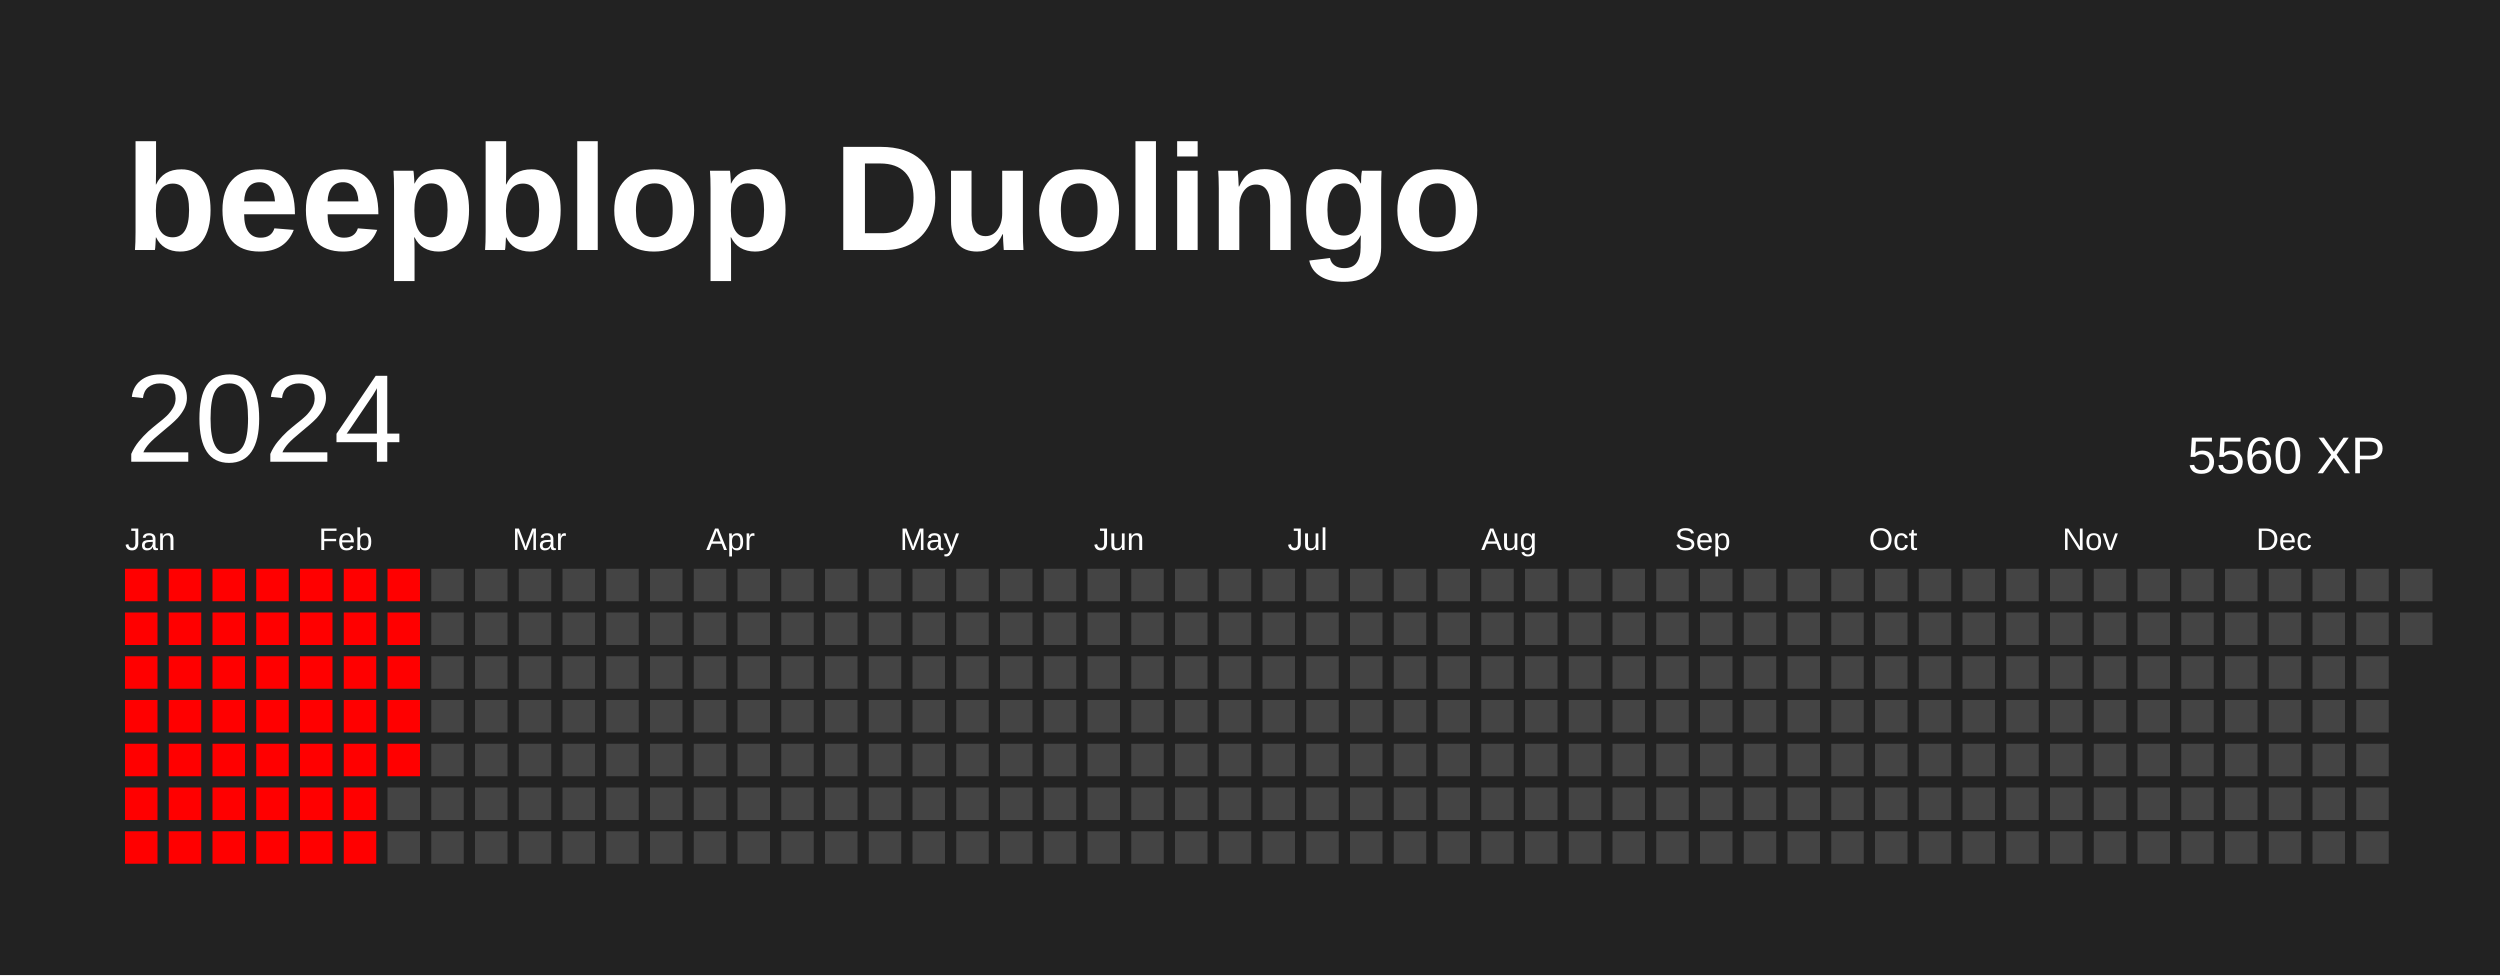
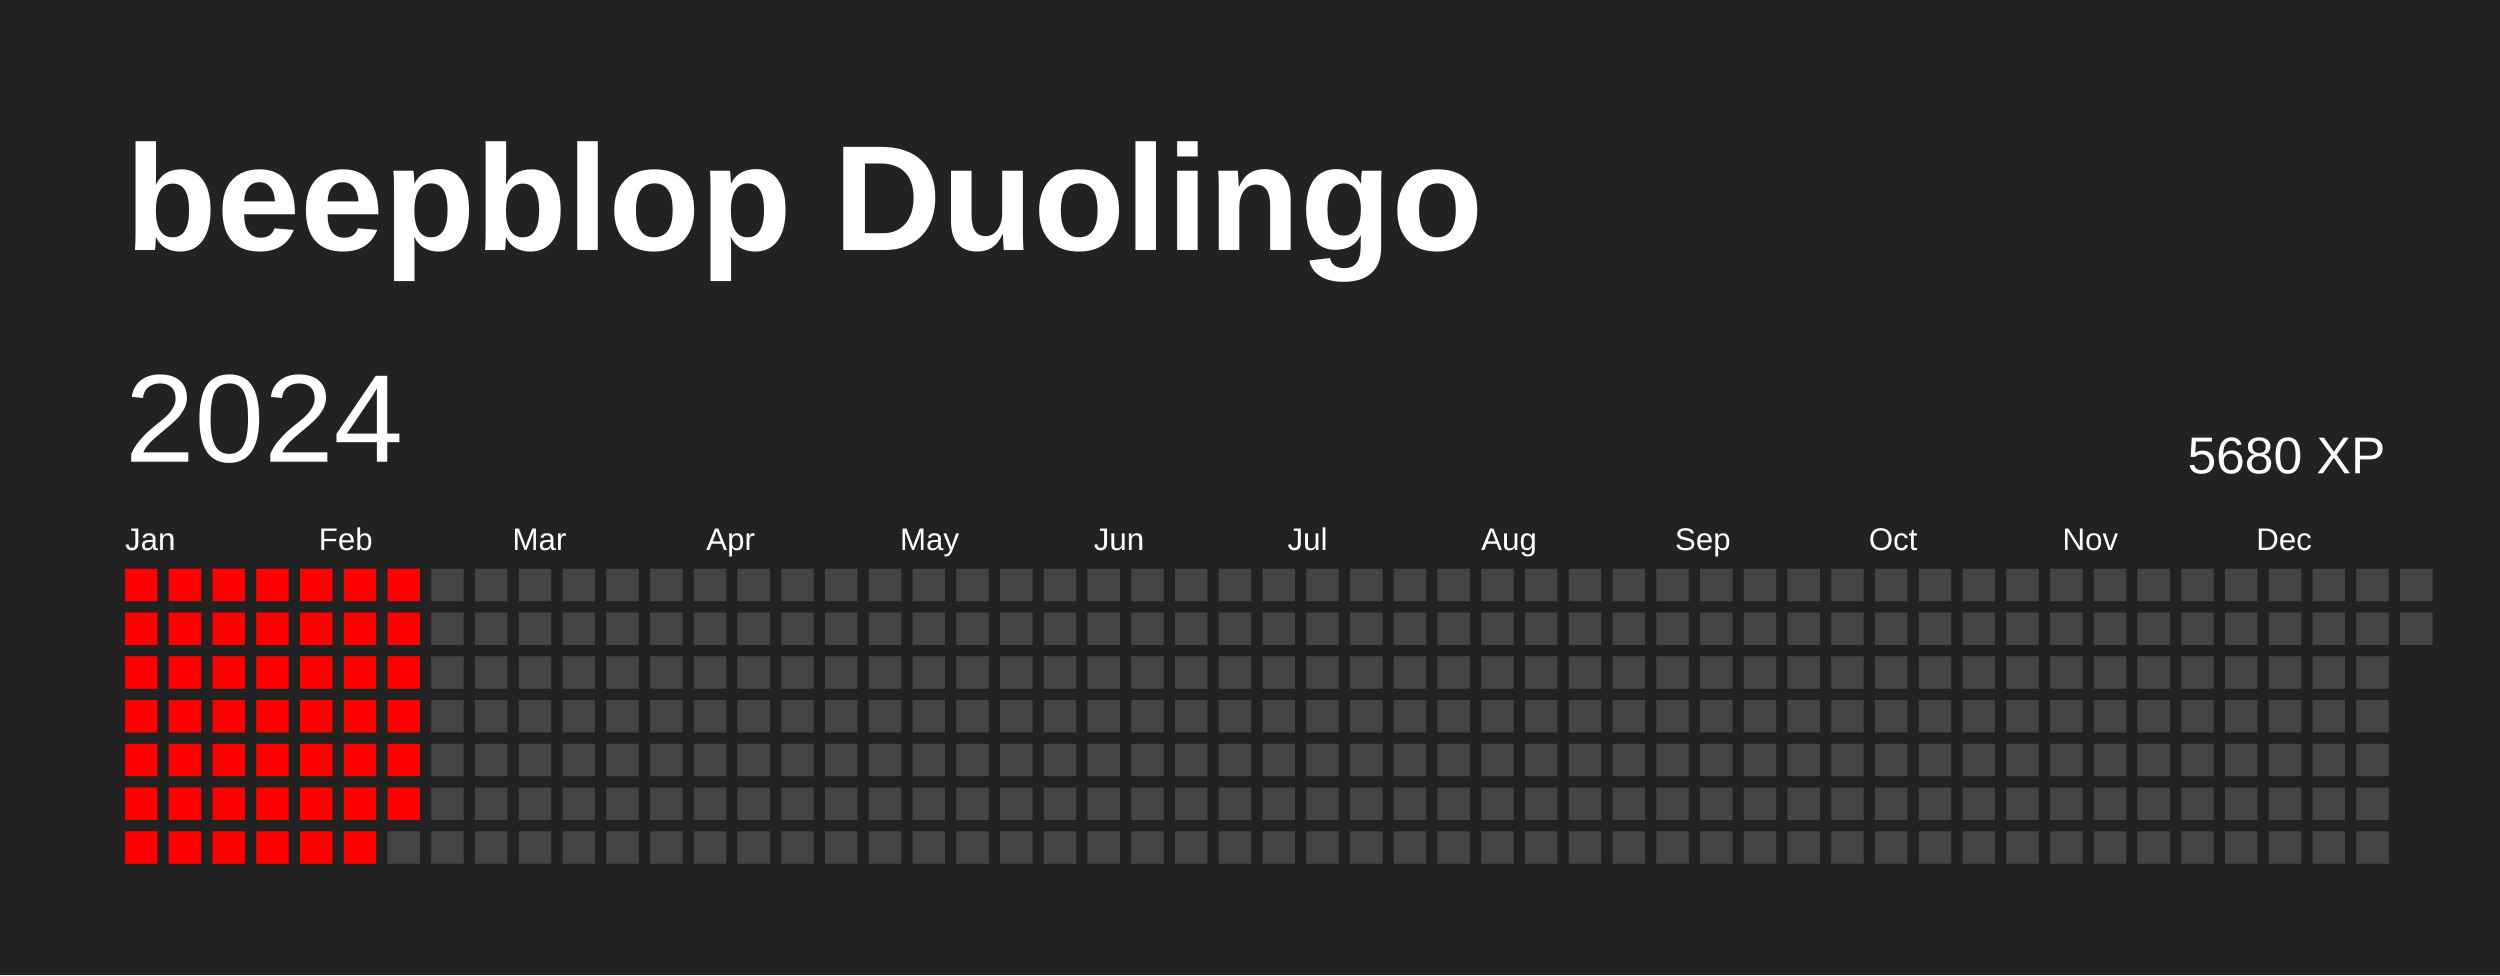
<svg xmlns="http://www.w3.org/2000/svg" baseProfile="full" height="78mm" version="1.1" viewBox="0,0,200,78" width="200mm">
  <defs />
  <rect fill="#222222" height="78" width="200" x="0" y="0" />
  <text fill="#FFFFFF" style="font-size:12px; font-family:Arial; font-weight:bold;" x="10" y="20">beepblop Duolingo</text>
  <text dominant-baseline="hanging" fill="#FFFFFF" style="font-size:10.0px; font-family:Arial;" x="10" y="30">2024</text>
-   <text dominant-baseline="hanging" fill="#FFFFFF" style="font-size:4.125px; font-family:Arial;" x="175" y="35">5560 XP</text>
+   <text dominant-baseline="hanging" fill="#FFFFFF" style="font-size:4.125px; font-family:Arial;" x="175" y="35">5680 XP</text>
  <text fill="#FFFFFF" style="font-size:2.5px; font-family:Arial" x="10.0" y="44">Jan</text>
  <text fill="#FFFFFF" style="font-size:2.5px; font-family:Arial" x="25.5" y="44">Feb</text>
  <text fill="#FFFFFF" style="font-size:2.5px; font-family:Arial" x="41.0" y="44">Mar</text>
  <text fill="#FFFFFF" style="font-size:2.5px; font-family:Arial" x="56.5" y="44">Apr</text>
  <text fill="#FFFFFF" style="font-size:2.5px; font-family:Arial" x="72.0" y="44">May</text>
  <text fill="#FFFFFF" style="font-size:2.5px; font-family:Arial" x="87.5" y="44">Jun</text>
  <text fill="#FFFFFF" style="font-size:2.5px; font-family:Arial" x="103.0" y="44">Jul</text>
  <text fill="#FFFFFF" style="font-size:2.5px; font-family:Arial" x="118.5" y="44">Aug</text>
  <text fill="#FFFFFF" style="font-size:2.5px; font-family:Arial" x="134.0" y="44">Sep</text>
  <text fill="#FFFFFF" style="font-size:2.5px; font-family:Arial" x="149.5" y="44">Oct</text>
  <text fill="#FFFFFF" style="font-size:2.5px; font-family:Arial" x="165.0" y="44">Nov</text>
  <text fill="#FFFFFF" style="font-size:2.5px; font-family:Arial" x="180.5" y="44">Dec</text>
  <rect fill="red" height="2.6" width="2.6" x="10.0" y="45.5" />
  <rect fill="red" height="2.6" width="2.6" x="10.0" y="49.0" />
  <rect fill="red" height="2.6" width="2.6" x="10.0" y="52.5" />
  <rect fill="red" height="2.6" width="2.6" x="10.0" y="56.0" />
  <rect fill="red" height="2.6" width="2.6" x="10.0" y="59.5" />
  <rect fill="red" height="2.6" width="2.6" x="10.0" y="63.0" />
  <rect fill="red" height="2.6" width="2.6" x="10.0" y="66.5" />
  <rect fill="red" height="2.6" width="2.6" x="13.5" y="45.5" />
  <rect fill="red" height="2.6" width="2.6" x="13.5" y="49.0" />
  <rect fill="red" height="2.6" width="2.6" x="13.5" y="52.5" />
  <rect fill="red" height="2.6" width="2.6" x="13.5" y="56.0" />
  <rect fill="red" height="2.6" width="2.6" x="13.5" y="59.5" />
  <rect fill="red" height="2.6" width="2.6" x="13.5" y="63.0" />
  <rect fill="red" height="2.6" width="2.6" x="13.5" y="66.5" />
  <rect fill="red" height="2.6" width="2.6" x="17.0" y="45.5" />
  <rect fill="red" height="2.6" width="2.6" x="17.0" y="49.0" />
  <rect fill="red" height="2.6" width="2.6" x="17.0" y="52.5" />
  <rect fill="red" height="2.6" width="2.6" x="17.0" y="56.0" />
  <rect fill="red" height="2.6" width="2.6" x="17.0" y="59.5" />
  <rect fill="red" height="2.6" width="2.6" x="17.0" y="63.0" />
  <rect fill="red" height="2.6" width="2.6" x="17.0" y="66.5" />
  <rect fill="red" height="2.6" width="2.6" x="20.5" y="45.5" />
  <rect fill="red" height="2.6" width="2.6" x="20.5" y="49.0" />
  <rect fill="red" height="2.6" width="2.6" x="20.5" y="52.5" />
  <rect fill="red" height="2.6" width="2.6" x="20.5" y="56.0" />
  <rect fill="red" height="2.6" width="2.6" x="20.5" y="59.5" />
  <rect fill="red" height="2.6" width="2.6" x="20.5" y="63.0" />
  <rect fill="red" height="2.6" width="2.6" x="20.5" y="66.5" />
  <rect fill="red" height="2.6" width="2.6" x="24.0" y="45.5" />
  <rect fill="red" height="2.6" width="2.6" x="24.0" y="49.0" />
  <rect fill="red" height="2.6" width="2.6" x="24.0" y="52.5" />
  <rect fill="red" height="2.6" width="2.6" x="24.0" y="56.0" />
  <rect fill="red" height="2.6" width="2.6" x="24.0" y="59.5" />
  <rect fill="red" height="2.6" width="2.6" x="24.0" y="63.0" />
  <rect fill="red" height="2.6" width="2.6" x="24.0" y="66.5" />
  <rect fill="red" height="2.6" width="2.6" x="27.5" y="45.5" />
  <rect fill="red" height="2.6" width="2.6" x="27.5" y="49.0" />
  <rect fill="red" height="2.6" width="2.6" x="27.5" y="52.5" />
  <rect fill="red" height="2.6" width="2.6" x="27.5" y="56.0" />
  <rect fill="red" height="2.6" width="2.6" x="27.5" y="59.5" />
  <rect fill="red" height="2.6" width="2.6" x="27.5" y="63.0" />
  <rect fill="red" height="2.6" width="2.6" x="27.5" y="66.5" />
  <rect fill="red" height="2.6" width="2.6" x="31.0" y="45.5" />
  <rect fill="red" height="2.6" width="2.6" x="31.0" y="49.0" />
  <rect fill="red" height="2.6" width="2.6" x="31.0" y="52.5" />
  <rect fill="red" height="2.6" width="2.6" x="31.0" y="56.0" />
  <rect fill="red" height="2.6" width="2.6" x="31.0" y="59.5" />
-   <rect fill="#444444" height="2.6" width="2.6" x="31.0" y="63.0" />
+   <rect fill="red" height="2.6" width="2.6" x="31.0" y="63.0" />
  <rect fill="#444444" height="2.6" width="2.6" x="31.0" y="66.5" />
  <rect fill="#444444" height="2.6" width="2.6" x="34.5" y="45.5" />
  <rect fill="#444444" height="2.6" width="2.6" x="34.5" y="49.0" />
  <rect fill="#444444" height="2.6" width="2.6" x="34.5" y="52.5" />
  <rect fill="#444444" height="2.6" width="2.6" x="34.5" y="56.0" />
  <rect fill="#444444" height="2.6" width="2.6" x="34.5" y="59.5" />
  <rect fill="#444444" height="2.6" width="2.6" x="34.5" y="63.0" />
  <rect fill="#444444" height="2.6" width="2.6" x="34.5" y="66.5" />
  <rect fill="#444444" height="2.6" width="2.6" x="38.0" y="45.5" />
  <rect fill="#444444" height="2.6" width="2.6" x="38.0" y="49.0" />
  <rect fill="#444444" height="2.6" width="2.6" x="38.0" y="52.5" />
  <rect fill="#444444" height="2.6" width="2.6" x="38.0" y="56.0" />
  <rect fill="#444444" height="2.6" width="2.6" x="38.0" y="59.5" />
  <rect fill="#444444" height="2.6" width="2.6" x="38.0" y="63.0" />
  <rect fill="#444444" height="2.6" width="2.6" x="38.0" y="66.5" />
  <rect fill="#444444" height="2.6" width="2.6" x="41.5" y="45.5" />
  <rect fill="#444444" height="2.6" width="2.6" x="41.5" y="49.0" />
  <rect fill="#444444" height="2.6" width="2.6" x="41.5" y="52.5" />
  <rect fill="#444444" height="2.6" width="2.6" x="41.5" y="56.0" />
  <rect fill="#444444" height="2.6" width="2.6" x="41.5" y="59.5" />
  <rect fill="#444444" height="2.6" width="2.6" x="41.5" y="63.0" />
  <rect fill="#444444" height="2.6" width="2.6" x="41.5" y="66.5" />
  <rect fill="#444444" height="2.6" width="2.6" x="45.0" y="45.5" />
  <rect fill="#444444" height="2.6" width="2.6" x="45.0" y="49.0" />
  <rect fill="#444444" height="2.6" width="2.6" x="45.0" y="52.5" />
  <rect fill="#444444" height="2.6" width="2.6" x="45.0" y="56.0" />
  <rect fill="#444444" height="2.6" width="2.6" x="45.0" y="59.5" />
  <rect fill="#444444" height="2.6" width="2.6" x="45.0" y="63.0" />
  <rect fill="#444444" height="2.6" width="2.6" x="45.0" y="66.5" />
  <rect fill="#444444" height="2.6" width="2.6" x="48.5" y="45.5" />
  <rect fill="#444444" height="2.6" width="2.6" x="48.5" y="49.0" />
  <rect fill="#444444" height="2.6" width="2.6" x="48.5" y="52.5" />
  <rect fill="#444444" height="2.6" width="2.6" x="48.5" y="56.0" />
  <rect fill="#444444" height="2.6" width="2.6" x="48.5" y="59.5" />
  <rect fill="#444444" height="2.6" width="2.6" x="48.5" y="63.0" />
  <rect fill="#444444" height="2.6" width="2.6" x="48.5" y="66.5" />
  <rect fill="#444444" height="2.6" width="2.6" x="52.0" y="45.5" />
  <rect fill="#444444" height="2.6" width="2.6" x="52.0" y="49.0" />
  <rect fill="#444444" height="2.6" width="2.6" x="52.0" y="52.5" />
  <rect fill="#444444" height="2.6" width="2.6" x="52.0" y="56.0" />
  <rect fill="#444444" height="2.6" width="2.6" x="52.0" y="59.5" />
  <rect fill="#444444" height="2.6" width="2.6" x="52.0" y="63.0" />
  <rect fill="#444444" height="2.6" width="2.6" x="52.0" y="66.5" />
  <rect fill="#444444" height="2.6" width="2.6" x="55.5" y="45.5" />
  <rect fill="#444444" height="2.6" width="2.6" x="55.5" y="49.0" />
  <rect fill="#444444" height="2.6" width="2.6" x="55.5" y="52.5" />
  <rect fill="#444444" height="2.6" width="2.6" x="55.5" y="56.0" />
  <rect fill="#444444" height="2.6" width="2.6" x="55.5" y="59.5" />
  <rect fill="#444444" height="2.6" width="2.6" x="55.5" y="63.0" />
  <rect fill="#444444" height="2.6" width="2.6" x="55.5" y="66.5" />
  <rect fill="#444444" height="2.6" width="2.6" x="59.0" y="45.5" />
  <rect fill="#444444" height="2.6" width="2.6" x="59.0" y="49.0" />
  <rect fill="#444444" height="2.6" width="2.6" x="59.0" y="52.5" />
  <rect fill="#444444" height="2.6" width="2.6" x="59.0" y="56.0" />
  <rect fill="#444444" height="2.6" width="2.6" x="59.0" y="59.5" />
  <rect fill="#444444" height="2.6" width="2.6" x="59.0" y="63.0" />
  <rect fill="#444444" height="2.6" width="2.6" x="59.0" y="66.5" />
  <rect fill="#444444" height="2.6" width="2.6" x="62.5" y="45.5" />
  <rect fill="#444444" height="2.6" width="2.6" x="62.5" y="49.0" />
  <rect fill="#444444" height="2.6" width="2.6" x="62.5" y="52.5" />
  <rect fill="#444444" height="2.6" width="2.6" x="62.5" y="56.0" />
  <rect fill="#444444" height="2.6" width="2.6" x="62.5" y="59.5" />
  <rect fill="#444444" height="2.6" width="2.6" x="62.5" y="63.0" />
  <rect fill="#444444" height="2.6" width="2.6" x="62.5" y="66.5" />
  <rect fill="#444444" height="2.6" width="2.6" x="66.0" y="45.5" />
  <rect fill="#444444" height="2.6" width="2.6" x="66.0" y="49.0" />
  <rect fill="#444444" height="2.6" width="2.6" x="66.0" y="52.5" />
  <rect fill="#444444" height="2.6" width="2.6" x="66.0" y="56.0" />
  <rect fill="#444444" height="2.6" width="2.6" x="66.0" y="59.5" />
  <rect fill="#444444" height="2.6" width="2.6" x="66.0" y="63.0" />
  <rect fill="#444444" height="2.6" width="2.6" x="66.0" y="66.5" />
  <rect fill="#444444" height="2.6" width="2.6" x="69.5" y="45.5" />
  <rect fill="#444444" height="2.6" width="2.6" x="69.5" y="49.0" />
  <rect fill="#444444" height="2.6" width="2.6" x="69.5" y="52.5" />
  <rect fill="#444444" height="2.6" width="2.6" x="69.5" y="56.0" />
  <rect fill="#444444" height="2.6" width="2.6" x="69.5" y="59.5" />
  <rect fill="#444444" height="2.6" width="2.6" x="69.5" y="63.0" />
  <rect fill="#444444" height="2.6" width="2.6" x="69.5" y="66.5" />
  <rect fill="#444444" height="2.6" width="2.6" x="73.0" y="45.5" />
  <rect fill="#444444" height="2.6" width="2.6" x="73.0" y="49.0" />
  <rect fill="#444444" height="2.6" width="2.6" x="73.0" y="52.5" />
  <rect fill="#444444" height="2.6" width="2.6" x="73.0" y="56.0" />
  <rect fill="#444444" height="2.6" width="2.6" x="73.0" y="59.5" />
  <rect fill="#444444" height="2.6" width="2.6" x="73.0" y="63.0" />
  <rect fill="#444444" height="2.6" width="2.6" x="73.0" y="66.5" />
  <rect fill="#444444" height="2.6" width="2.6" x="76.5" y="45.5" />
  <rect fill="#444444" height="2.6" width="2.6" x="76.5" y="49.0" />
  <rect fill="#444444" height="2.6" width="2.6" x="76.5" y="52.5" />
  <rect fill="#444444" height="2.6" width="2.6" x="76.5" y="56.0" />
  <rect fill="#444444" height="2.6" width="2.6" x="76.5" y="59.5" />
  <rect fill="#444444" height="2.6" width="2.6" x="76.5" y="63.0" />
  <rect fill="#444444" height="2.6" width="2.6" x="76.5" y="66.5" />
  <rect fill="#444444" height="2.6" width="2.6" x="80.0" y="45.5" />
  <rect fill="#444444" height="2.6" width="2.6" x="80.0" y="49.0" />
  <rect fill="#444444" height="2.6" width="2.6" x="80.0" y="52.5" />
  <rect fill="#444444" height="2.6" width="2.6" x="80.0" y="56.0" />
  <rect fill="#444444" height="2.6" width="2.6" x="80.0" y="59.5" />
  <rect fill="#444444" height="2.6" width="2.6" x="80.0" y="63.0" />
  <rect fill="#444444" height="2.6" width="2.6" x="80.0" y="66.5" />
  <rect fill="#444444" height="2.6" width="2.6" x="83.5" y="45.5" />
  <rect fill="#444444" height="2.6" width="2.6" x="83.5" y="49.0" />
  <rect fill="#444444" height="2.6" width="2.6" x="83.5" y="52.5" />
  <rect fill="#444444" height="2.6" width="2.6" x="83.5" y="56.0" />
  <rect fill="#444444" height="2.6" width="2.6" x="83.5" y="59.5" />
  <rect fill="#444444" height="2.6" width="2.6" x="83.5" y="63.0" />
  <rect fill="#444444" height="2.6" width="2.6" x="83.5" y="66.5" />
  <rect fill="#444444" height="2.6" width="2.6" x="87.0" y="45.5" />
  <rect fill="#444444" height="2.6" width="2.6" x="87.0" y="49.0" />
  <rect fill="#444444" height="2.6" width="2.6" x="87.0" y="52.5" />
  <rect fill="#444444" height="2.6" width="2.6" x="87.0" y="56.0" />
  <rect fill="#444444" height="2.6" width="2.6" x="87.0" y="59.5" />
  <rect fill="#444444" height="2.6" width="2.6" x="87.0" y="63.0" />
  <rect fill="#444444" height="2.6" width="2.6" x="87.0" y="66.5" />
  <rect fill="#444444" height="2.6" width="2.6" x="90.5" y="45.5" />
  <rect fill="#444444" height="2.6" width="2.6" x="90.5" y="49.0" />
  <rect fill="#444444" height="2.6" width="2.6" x="90.5" y="52.5" />
  <rect fill="#444444" height="2.6" width="2.6" x="90.5" y="56.0" />
  <rect fill="#444444" height="2.6" width="2.6" x="90.5" y="59.5" />
  <rect fill="#444444" height="2.6" width="2.6" x="90.5" y="63.0" />
  <rect fill="#444444" height="2.6" width="2.6" x="90.5" y="66.5" />
  <rect fill="#444444" height="2.6" width="2.6" x="94.0" y="45.5" />
  <rect fill="#444444" height="2.6" width="2.6" x="94.0" y="49.0" />
  <rect fill="#444444" height="2.6" width="2.6" x="94.0" y="52.5" />
  <rect fill="#444444" height="2.6" width="2.6" x="94.0" y="56.0" />
  <rect fill="#444444" height="2.6" width="2.6" x="94.0" y="59.5" />
  <rect fill="#444444" height="2.6" width="2.6" x="94.0" y="63.0" />
  <rect fill="#444444" height="2.6" width="2.6" x="94.0" y="66.5" />
  <rect fill="#444444" height="2.6" width="2.6" x="97.5" y="45.5" />
  <rect fill="#444444" height="2.6" width="2.6" x="97.5" y="49.0" />
  <rect fill="#444444" height="2.6" width="2.6" x="97.5" y="52.5" />
  <rect fill="#444444" height="2.6" width="2.6" x="97.5" y="56.0" />
  <rect fill="#444444" height="2.6" width="2.6" x="97.5" y="59.5" />
  <rect fill="#444444" height="2.6" width="2.6" x="97.5" y="63.0" />
  <rect fill="#444444" height="2.6" width="2.6" x="97.5" y="66.5" />
  <rect fill="#444444" height="2.6" width="2.6" x="101.0" y="45.5" />
  <rect fill="#444444" height="2.6" width="2.6" x="101.0" y="49.0" />
  <rect fill="#444444" height="2.6" width="2.6" x="101.0" y="52.5" />
  <rect fill="#444444" height="2.6" width="2.6" x="101.0" y="56.0" />
  <rect fill="#444444" height="2.6" width="2.6" x="101.0" y="59.5" />
  <rect fill="#444444" height="2.6" width="2.6" x="101.0" y="63.0" />
  <rect fill="#444444" height="2.6" width="2.6" x="101.0" y="66.5" />
  <rect fill="#444444" height="2.6" width="2.6" x="104.5" y="45.5" />
  <rect fill="#444444" height="2.6" width="2.6" x="104.5" y="49.0" />
  <rect fill="#444444" height="2.6" width="2.6" x="104.5" y="52.5" />
  <rect fill="#444444" height="2.6" width="2.6" x="104.5" y="56.0" />
  <rect fill="#444444" height="2.6" width="2.6" x="104.5" y="59.5" />
  <rect fill="#444444" height="2.6" width="2.6" x="104.5" y="63.0" />
  <rect fill="#444444" height="2.6" width="2.6" x="104.5" y="66.5" />
  <rect fill="#444444" height="2.6" width="2.6" x="108.0" y="45.5" />
  <rect fill="#444444" height="2.6" width="2.6" x="108.0" y="49.0" />
  <rect fill="#444444" height="2.6" width="2.6" x="108.0" y="52.5" />
  <rect fill="#444444" height="2.6" width="2.6" x="108.0" y="56.0" />
  <rect fill="#444444" height="2.6" width="2.6" x="108.0" y="59.5" />
  <rect fill="#444444" height="2.6" width="2.6" x="108.0" y="63.0" />
  <rect fill="#444444" height="2.6" width="2.6" x="108.0" y="66.5" />
  <rect fill="#444444" height="2.6" width="2.6" x="111.5" y="45.5" />
  <rect fill="#444444" height="2.6" width="2.6" x="111.5" y="49.0" />
  <rect fill="#444444" height="2.6" width="2.6" x="111.5" y="52.5" />
  <rect fill="#444444" height="2.6" width="2.6" x="111.5" y="56.0" />
  <rect fill="#444444" height="2.6" width="2.6" x="111.5" y="59.5" />
  <rect fill="#444444" height="2.6" width="2.6" x="111.5" y="63.0" />
  <rect fill="#444444" height="2.6" width="2.6" x="111.5" y="66.5" />
  <rect fill="#444444" height="2.6" width="2.6" x="115.0" y="45.5" />
  <rect fill="#444444" height="2.6" width="2.6" x="115.0" y="49.0" />
  <rect fill="#444444" height="2.6" width="2.6" x="115.0" y="52.5" />
  <rect fill="#444444" height="2.6" width="2.6" x="115.0" y="56.0" />
  <rect fill="#444444" height="2.6" width="2.6" x="115.0" y="59.5" />
  <rect fill="#444444" height="2.6" width="2.6" x="115.0" y="63.0" />
  <rect fill="#444444" height="2.6" width="2.6" x="115.0" y="66.5" />
  <rect fill="#444444" height="2.6" width="2.6" x="118.5" y="45.5" />
  <rect fill="#444444" height="2.6" width="2.6" x="118.5" y="49.0" />
  <rect fill="#444444" height="2.6" width="2.6" x="118.5" y="52.5" />
  <rect fill="#444444" height="2.6" width="2.6" x="118.5" y="56.0" />
  <rect fill="#444444" height="2.6" width="2.6" x="118.5" y="59.5" />
  <rect fill="#444444" height="2.6" width="2.6" x="118.5" y="63.0" />
  <rect fill="#444444" height="2.6" width="2.6" x="118.5" y="66.5" />
  <rect fill="#444444" height="2.6" width="2.6" x="122.0" y="45.5" />
  <rect fill="#444444" height="2.6" width="2.6" x="122.0" y="49.0" />
  <rect fill="#444444" height="2.6" width="2.6" x="122.0" y="52.5" />
  <rect fill="#444444" height="2.6" width="2.6" x="122.0" y="56.0" />
  <rect fill="#444444" height="2.6" width="2.6" x="122.0" y="59.5" />
  <rect fill="#444444" height="2.6" width="2.6" x="122.0" y="63.0" />
  <rect fill="#444444" height="2.6" width="2.6" x="122.0" y="66.5" />
  <rect fill="#444444" height="2.6" width="2.6" x="125.5" y="45.5" />
  <rect fill="#444444" height="2.6" width="2.6" x="125.5" y="49.0" />
  <rect fill="#444444" height="2.6" width="2.6" x="125.5" y="52.5" />
  <rect fill="#444444" height="2.6" width="2.6" x="125.5" y="56.0" />
  <rect fill="#444444" height="2.6" width="2.6" x="125.5" y="59.5" />
  <rect fill="#444444" height="2.6" width="2.6" x="125.5" y="63.0" />
  <rect fill="#444444" height="2.6" width="2.6" x="125.5" y="66.5" />
  <rect fill="#444444" height="2.6" width="2.6" x="129.0" y="45.5" />
  <rect fill="#444444" height="2.6" width="2.6" x="129.0" y="49.0" />
  <rect fill="#444444" height="2.6" width="2.6" x="129.0" y="52.5" />
  <rect fill="#444444" height="2.6" width="2.6" x="129.0" y="56.0" />
  <rect fill="#444444" height="2.6" width="2.6" x="129.0" y="59.5" />
  <rect fill="#444444" height="2.6" width="2.6" x="129.0" y="63.0" />
  <rect fill="#444444" height="2.6" width="2.6" x="129.0" y="66.5" />
  <rect fill="#444444" height="2.6" width="2.6" x="132.5" y="45.5" />
  <rect fill="#444444" height="2.6" width="2.6" x="132.5" y="49.0" />
  <rect fill="#444444" height="2.6" width="2.6" x="132.5" y="52.5" />
  <rect fill="#444444" height="2.6" width="2.6" x="132.5" y="56.0" />
  <rect fill="#444444" height="2.6" width="2.6" x="132.5" y="59.5" />
  <rect fill="#444444" height="2.6" width="2.6" x="132.5" y="63.0" />
  <rect fill="#444444" height="2.6" width="2.6" x="132.5" y="66.5" />
  <rect fill="#444444" height="2.6" width="2.6" x="136.0" y="45.5" />
  <rect fill="#444444" height="2.6" width="2.6" x="136.0" y="49.0" />
  <rect fill="#444444" height="2.6" width="2.6" x="136.0" y="52.5" />
  <rect fill="#444444" height="2.6" width="2.6" x="136.0" y="56.0" />
  <rect fill="#444444" height="2.6" width="2.6" x="136.0" y="59.5" />
  <rect fill="#444444" height="2.6" width="2.6" x="136.0" y="63.0" />
  <rect fill="#444444" height="2.6" width="2.6" x="136.0" y="66.5" />
  <rect fill="#444444" height="2.6" width="2.6" x="139.5" y="45.5" />
  <rect fill="#444444" height="2.6" width="2.6" x="139.5" y="49.0" />
  <rect fill="#444444" height="2.6" width="2.6" x="139.5" y="52.5" />
  <rect fill="#444444" height="2.6" width="2.6" x="139.5" y="56.0" />
  <rect fill="#444444" height="2.6" width="2.6" x="139.5" y="59.5" />
  <rect fill="#444444" height="2.6" width="2.6" x="139.5" y="63.0" />
  <rect fill="#444444" height="2.6" width="2.6" x="139.5" y="66.5" />
  <rect fill="#444444" height="2.6" width="2.6" x="143.0" y="45.5" />
  <rect fill="#444444" height="2.6" width="2.6" x="143.0" y="49.0" />
  <rect fill="#444444" height="2.6" width="2.6" x="143.0" y="52.5" />
  <rect fill="#444444" height="2.6" width="2.6" x="143.0" y="56.0" />
  <rect fill="#444444" height="2.6" width="2.6" x="143.0" y="59.5" />
  <rect fill="#444444" height="2.6" width="2.6" x="143.0" y="63.0" />
  <rect fill="#444444" height="2.6" width="2.6" x="143.0" y="66.5" />
  <rect fill="#444444" height="2.6" width="2.6" x="146.5" y="45.5" />
  <rect fill="#444444" height="2.6" width="2.6" x="146.5" y="49.0" />
  <rect fill="#444444" height="2.6" width="2.6" x="146.5" y="52.5" />
  <rect fill="#444444" height="2.6" width="2.6" x="146.5" y="56.0" />
  <rect fill="#444444" height="2.6" width="2.6" x="146.5" y="59.5" />
  <rect fill="#444444" height="2.6" width="2.6" x="146.5" y="63.0" />
  <rect fill="#444444" height="2.6" width="2.6" x="146.5" y="66.5" />
  <rect fill="#444444" height="2.6" width="2.6" x="150.0" y="45.5" />
  <rect fill="#444444" height="2.6" width="2.6" x="150.0" y="49.0" />
  <rect fill="#444444" height="2.6" width="2.6" x="150.0" y="52.5" />
  <rect fill="#444444" height="2.6" width="2.6" x="150.0" y="56.0" />
  <rect fill="#444444" height="2.6" width="2.6" x="150.0" y="59.5" />
  <rect fill="#444444" height="2.6" width="2.6" x="150.0" y="63.0" />
  <rect fill="#444444" height="2.6" width="2.6" x="150.0" y="66.5" />
  <rect fill="#444444" height="2.6" width="2.6" x="153.5" y="45.5" />
  <rect fill="#444444" height="2.6" width="2.6" x="153.5" y="49.0" />
  <rect fill="#444444" height="2.6" width="2.6" x="153.5" y="52.5" />
  <rect fill="#444444" height="2.6" width="2.6" x="153.5" y="56.0" />
  <rect fill="#444444" height="2.6" width="2.6" x="153.5" y="59.5" />
  <rect fill="#444444" height="2.6" width="2.6" x="153.5" y="63.0" />
  <rect fill="#444444" height="2.6" width="2.6" x="153.5" y="66.5" />
  <rect fill="#444444" height="2.6" width="2.6" x="157.0" y="45.5" />
  <rect fill="#444444" height="2.6" width="2.6" x="157.0" y="49.0" />
  <rect fill="#444444" height="2.6" width="2.6" x="157.0" y="52.5" />
  <rect fill="#444444" height="2.6" width="2.6" x="157.0" y="56.0" />
  <rect fill="#444444" height="2.6" width="2.6" x="157.0" y="59.5" />
  <rect fill="#444444" height="2.6" width="2.6" x="157.0" y="63.0" />
  <rect fill="#444444" height="2.6" width="2.6" x="157.0" y="66.5" />
  <rect fill="#444444" height="2.6" width="2.6" x="160.5" y="45.5" />
  <rect fill="#444444" height="2.6" width="2.6" x="160.5" y="49.0" />
  <rect fill="#444444" height="2.6" width="2.6" x="160.5" y="52.5" />
  <rect fill="#444444" height="2.6" width="2.6" x="160.5" y="56.0" />
  <rect fill="#444444" height="2.6" width="2.6" x="160.5" y="59.5" />
  <rect fill="#444444" height="2.6" width="2.6" x="160.5" y="63.0" />
  <rect fill="#444444" height="2.6" width="2.6" x="160.5" y="66.5" />
  <rect fill="#444444" height="2.6" width="2.6" x="164.0" y="45.5" />
  <rect fill="#444444" height="2.6" width="2.6" x="164.0" y="49.0" />
  <rect fill="#444444" height="2.6" width="2.6" x="164.0" y="52.5" />
  <rect fill="#444444" height="2.6" width="2.6" x="164.0" y="56.0" />
  <rect fill="#444444" height="2.6" width="2.6" x="164.0" y="59.5" />
  <rect fill="#444444" height="2.6" width="2.6" x="164.0" y="63.0" />
  <rect fill="#444444" height="2.6" width="2.6" x="164.0" y="66.5" />
  <rect fill="#444444" height="2.6" width="2.6" x="167.5" y="45.5" />
  <rect fill="#444444" height="2.6" width="2.6" x="167.5" y="49.0" />
  <rect fill="#444444" height="2.6" width="2.6" x="167.5" y="52.5" />
  <rect fill="#444444" height="2.6" width="2.6" x="167.5" y="56.0" />
  <rect fill="#444444" height="2.6" width="2.6" x="167.5" y="59.5" />
  <rect fill="#444444" height="2.6" width="2.6" x="167.5" y="63.0" />
  <rect fill="#444444" height="2.6" width="2.6" x="167.5" y="66.5" />
  <rect fill="#444444" height="2.6" width="2.6" x="171.0" y="45.5" />
  <rect fill="#444444" height="2.6" width="2.6" x="171.0" y="49.0" />
  <rect fill="#444444" height="2.6" width="2.6" x="171.0" y="52.5" />
  <rect fill="#444444" height="2.6" width="2.6" x="171.0" y="56.0" />
  <rect fill="#444444" height="2.6" width="2.6" x="171.0" y="59.5" />
  <rect fill="#444444" height="2.6" width="2.6" x="171.0" y="63.0" />
  <rect fill="#444444" height="2.6" width="2.6" x="171.0" y="66.5" />
  <rect fill="#444444" height="2.6" width="2.6" x="174.5" y="45.5" />
  <rect fill="#444444" height="2.6" width="2.6" x="174.5" y="49.0" />
  <rect fill="#444444" height="2.6" width="2.6" x="174.5" y="52.5" />
  <rect fill="#444444" height="2.6" width="2.6" x="174.5" y="56.0" />
  <rect fill="#444444" height="2.6" width="2.6" x="174.5" y="59.5" />
  <rect fill="#444444" height="2.6" width="2.6" x="174.5" y="63.0" />
  <rect fill="#444444" height="2.6" width="2.6" x="174.5" y="66.5" />
  <rect fill="#444444" height="2.6" width="2.6" x="178.0" y="45.5" />
  <rect fill="#444444" height="2.6" width="2.6" x="178.0" y="49.0" />
  <rect fill="#444444" height="2.6" width="2.6" x="178.0" y="52.5" />
  <rect fill="#444444" height="2.6" width="2.6" x="178.0" y="56.0" />
  <rect fill="#444444" height="2.6" width="2.6" x="178.0" y="59.5" />
  <rect fill="#444444" height="2.6" width="2.6" x="178.0" y="63.0" />
  <rect fill="#444444" height="2.6" width="2.6" x="178.0" y="66.5" />
  <rect fill="#444444" height="2.6" width="2.6" x="181.5" y="45.5" />
  <rect fill="#444444" height="2.6" width="2.6" x="181.5" y="49.0" />
  <rect fill="#444444" height="2.6" width="2.6" x="181.5" y="52.5" />
  <rect fill="#444444" height="2.6" width="2.6" x="181.5" y="56.0" />
  <rect fill="#444444" height="2.6" width="2.6" x="181.5" y="59.5" />
  <rect fill="#444444" height="2.6" width="2.6" x="181.5" y="63.0" />
  <rect fill="#444444" height="2.6" width="2.6" x="181.5" y="66.5" />
  <rect fill="#444444" height="2.6" width="2.6" x="185.0" y="45.5" />
  <rect fill="#444444" height="2.6" width="2.6" x="185.0" y="49.0" />
  <rect fill="#444444" height="2.6" width="2.6" x="185.0" y="52.5" />
  <rect fill="#444444" height="2.6" width="2.6" x="185.0" y="56.0" />
  <rect fill="#444444" height="2.6" width="2.6" x="185.0" y="59.5" />
  <rect fill="#444444" height="2.6" width="2.6" x="185.0" y="63.0" />
  <rect fill="#444444" height="2.6" width="2.6" x="185.0" y="66.5" />
  <rect fill="#444444" height="2.6" width="2.6" x="188.5" y="45.5" />
  <rect fill="#444444" height="2.6" width="2.6" x="188.5" y="49.0" />
  <rect fill="#444444" height="2.6" width="2.6" x="188.5" y="52.5" />
  <rect fill="#444444" height="2.6" width="2.6" x="188.5" y="56.0" />
  <rect fill="#444444" height="2.6" width="2.6" x="188.5" y="59.5" />
  <rect fill="#444444" height="2.6" width="2.6" x="188.5" y="63.0" />
  <rect fill="#444444" height="2.6" width="2.6" x="188.5" y="66.5" />
  <rect fill="#444444" height="2.6" width="2.6" x="192.0" y="45.5" />
  <rect fill="#444444" height="2.6" width="2.6" x="192.0" y="49.0" />
</svg>
